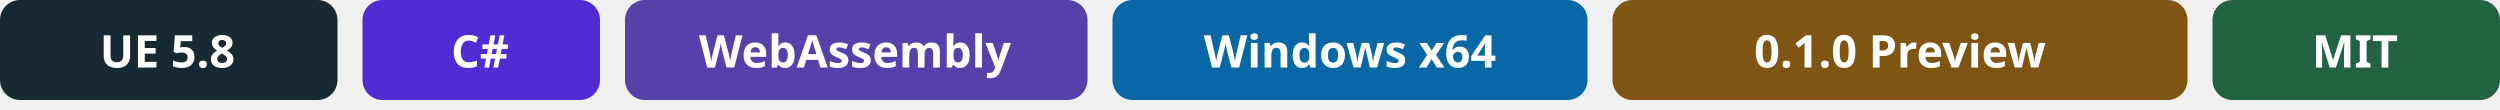
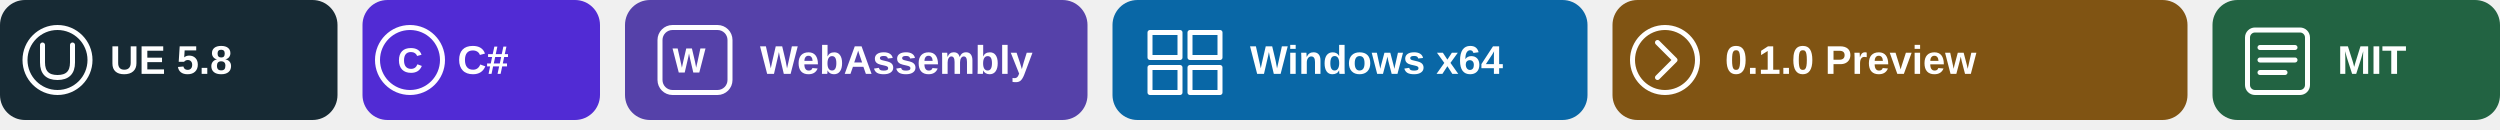
- <svg xmlns="http://www.w3.org/2000/svg" width="1000" height="44" viewBox="0 0 1000 44" role="img" aria-labelledby="title desc">
+ <svg xmlns="http://www.w3.org/2000/svg" width="1000" height="52" viewBox="0 0 1000 52" role="img" aria-labelledby="title desc">
  <g>
-     <rect width="135" height="40" rx="8" fill="#172a34" />
-     <rect x="145" width="95" height="40" rx="8" fill="#512bd4" />
-     <rect x="250" width="185" height="40" rx="8" fill="#5541a9" />
-     <rect x="445" width="190" height="40" rx="8" fill="#0967a6" />
-     <rect x="645" width="230" height="40" rx="8" fill="#805413" />
-     <rect x="885" width="115" height="40" rx="8" fill="#226342" />
+     <rect width="135" height="48" rx="10" fill="#172a34" />
+     <rect x="145" width="95" height="48" rx="10" fill="#512bd4" />
+     <rect x="250" width="185" height="48" rx="10" fill="#5541a9" />
+     <rect x="445" width="190" height="48" rx="10" fill="#0967a6" />
+     <rect x="645" width="230" height="48" rx="10" fill="#805413" />
+     <rect x="885" width="115" height="48" rx="10" fill="#226342" />
  </g>
-   <g fill="#ffffff" font-family="'Segoe UI', sans-serif" font-size="18" font-weight="600" text-anchor="middle">
-     <text x="67" y="27">UE 5.8</text>
-     <text x="192" y="27">C#</text>
-     <text x="342" y="27">WebAssembly</text>
-     <text x="540" y="27">Windows x64</text>
-     <text x="760" y="27">0.1.0 Preview</text>
-     <text x="942" y="27">MIT</text>
+   <g fill="none" stroke="#fff" stroke-width="2" stroke-linecap="round" stroke-linejoin="round">
+     <circle cx="23" cy="24" r="13" />
+     <path d="M 17 18 V 25 Q 17 31 23 31 Q 29 31 29 25 V 18" />
+     <circle cx="164" cy="24" r="13" />
+     <rect x="264" y="11" width="28" height="26" rx="5" />
+     <path d="M 460 13 H 472 V 23 H 460 Z M 476 13 H 488 V 23 H 476 Z M 460 27 H 472 V 37 H 460 Z M 476 27 H 488 V 37 H 476 Z" />
+     <circle cx="666" cy="24" r="13" />
+     <path d="M 663 17 L 670 24 L 663 31" />
+     <rect x="899" y="12" width="24" height="25" rx="3" />
+     <path d="M 904 19 H 918 M 904 24 H 918 M 904 29 H 914" />
+   </g>
+   <g fill="#fff" font-family="'Segoe UI', Arial, sans-serif" font-weight="700">
+     <text x="159" y="29" font-size="14">C</text>
+     <text x="269" y="29" font-size="14">W</text>
+   </g>
+   <g fill="#fff" font-family="'Segoe UI', Arial, sans-serif" font-size="16" font-weight="600" dominant-baseline="middle">
+     <text x="44" y="25">UE 5.8</text>
+     <text x="183" y="25">C#</text>
+     <text x="304" y="25">WebAssembly</text>
+     <text x="500" y="25">Windows x64</text>
+     <text x="690" y="25">0.1.0 Preview</text>
+     <text x="935" y="25">MIT</text>
  </g>
</svg>
